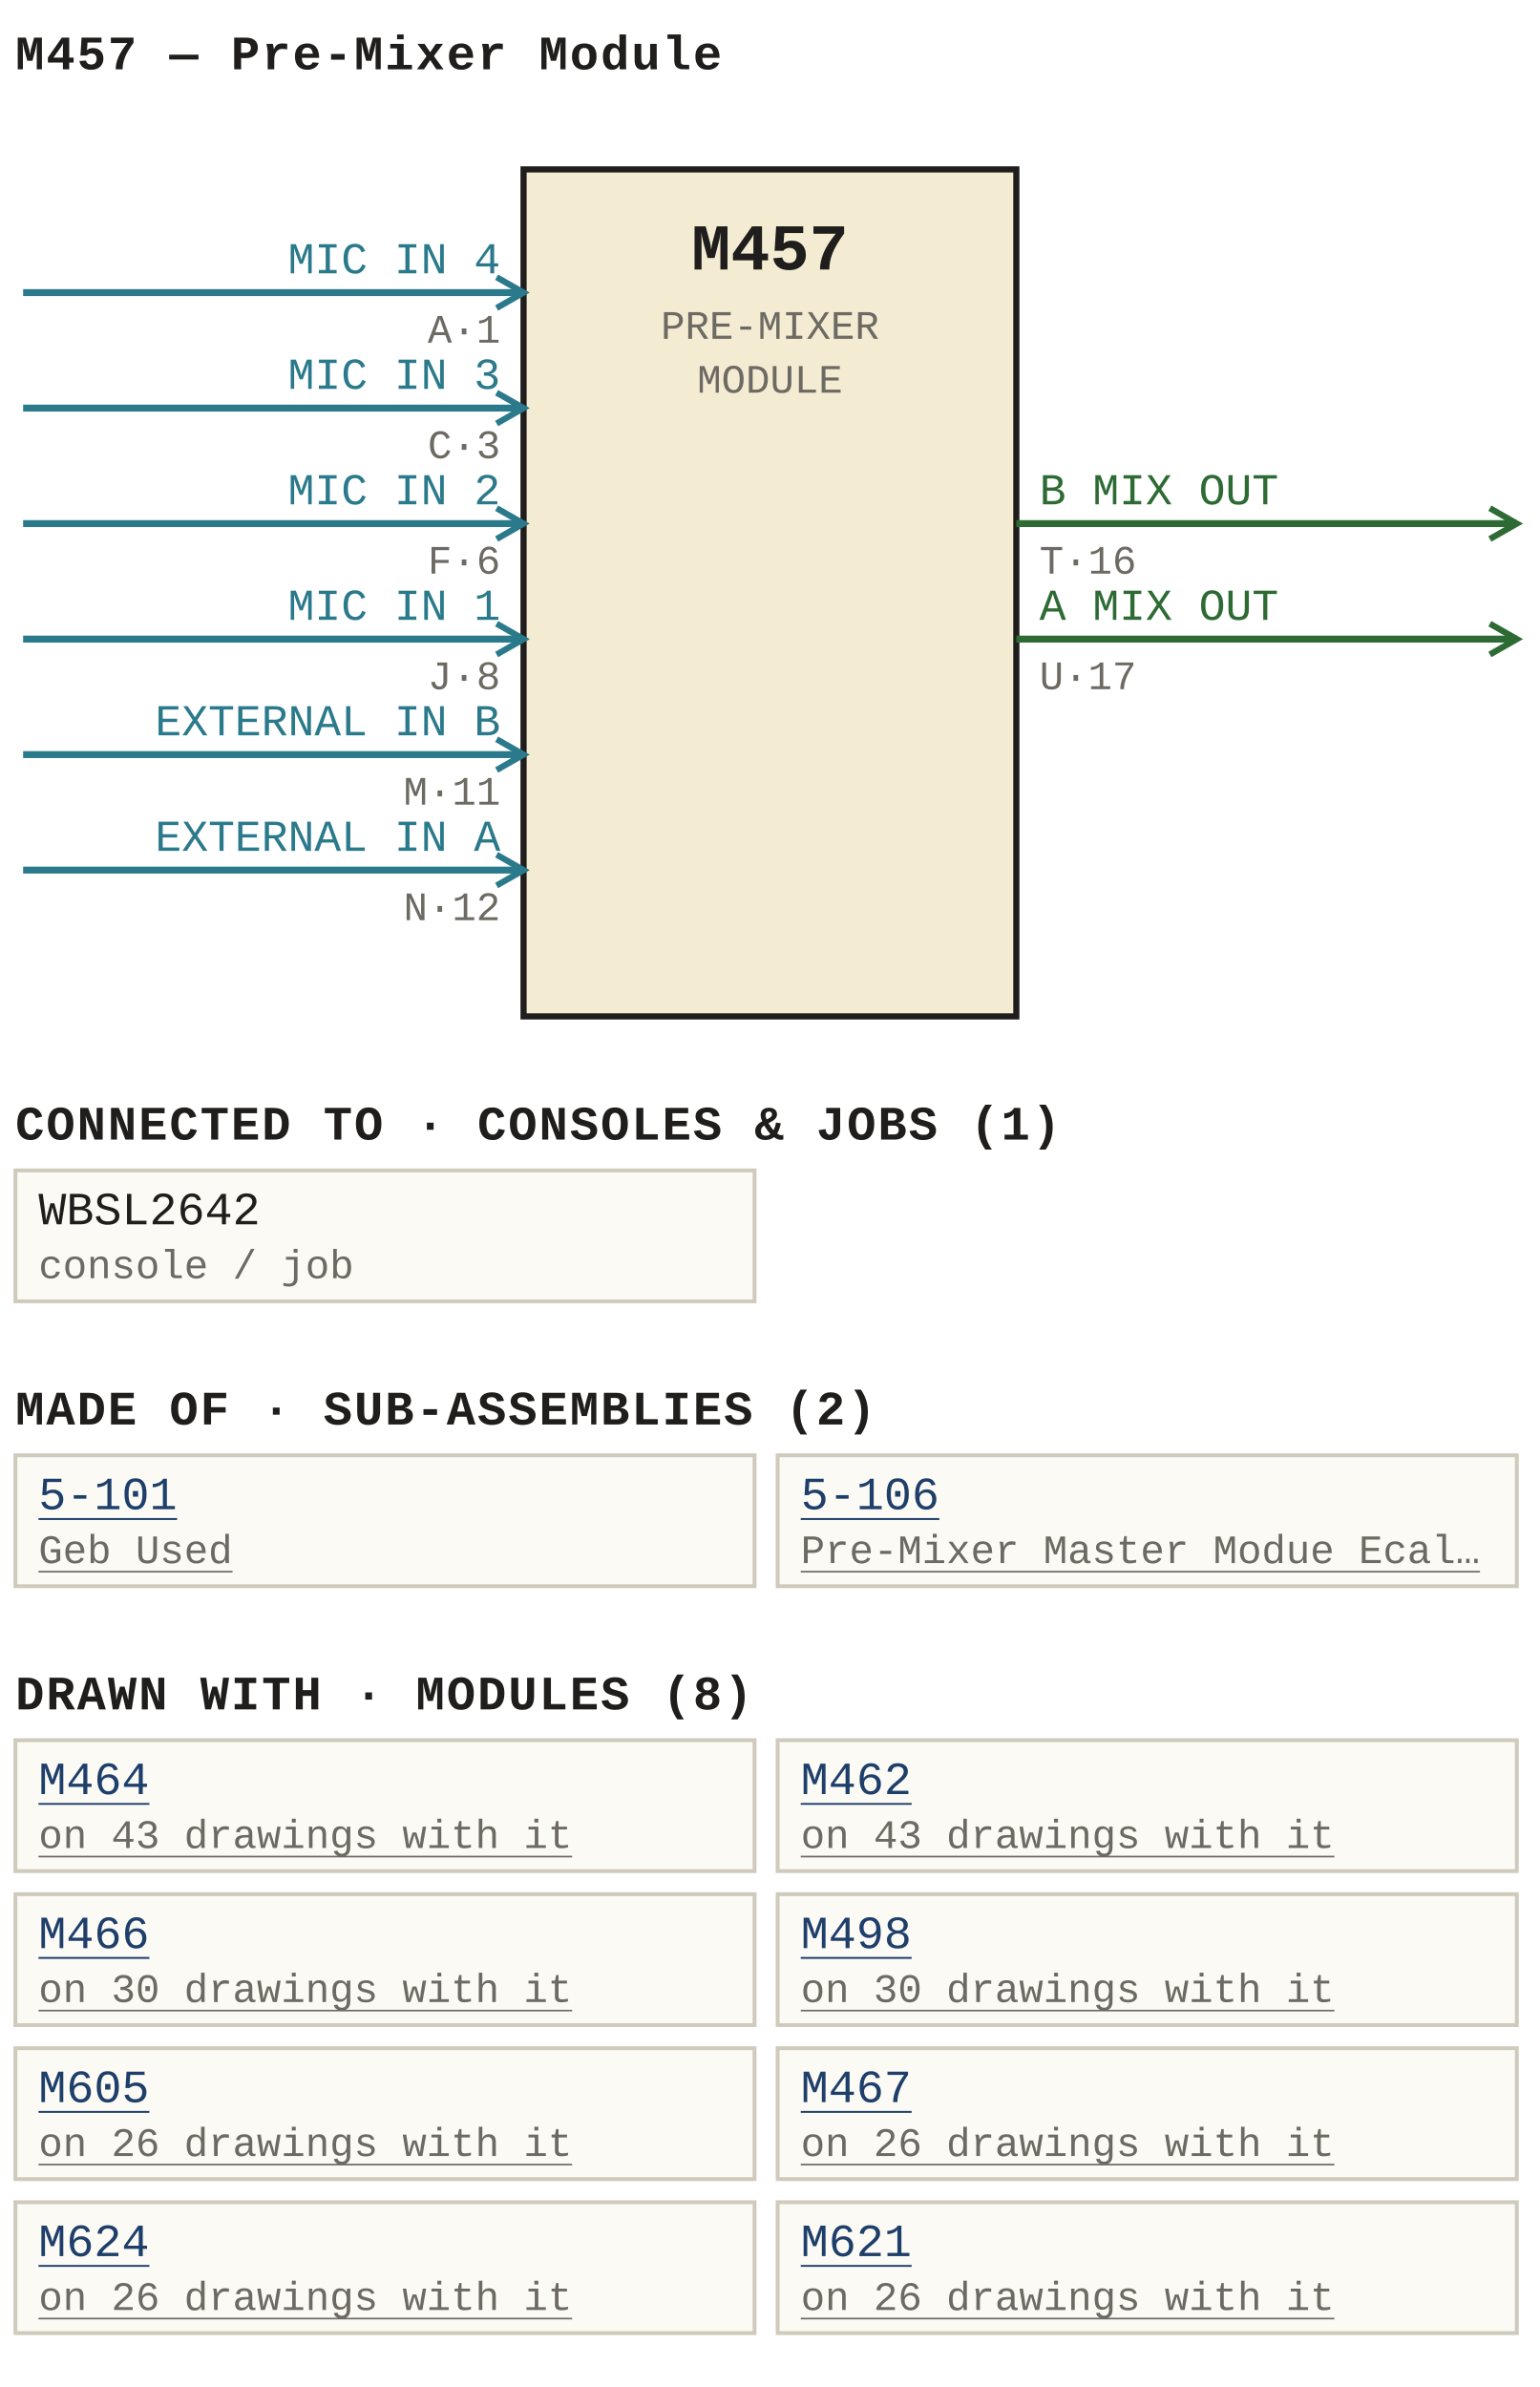
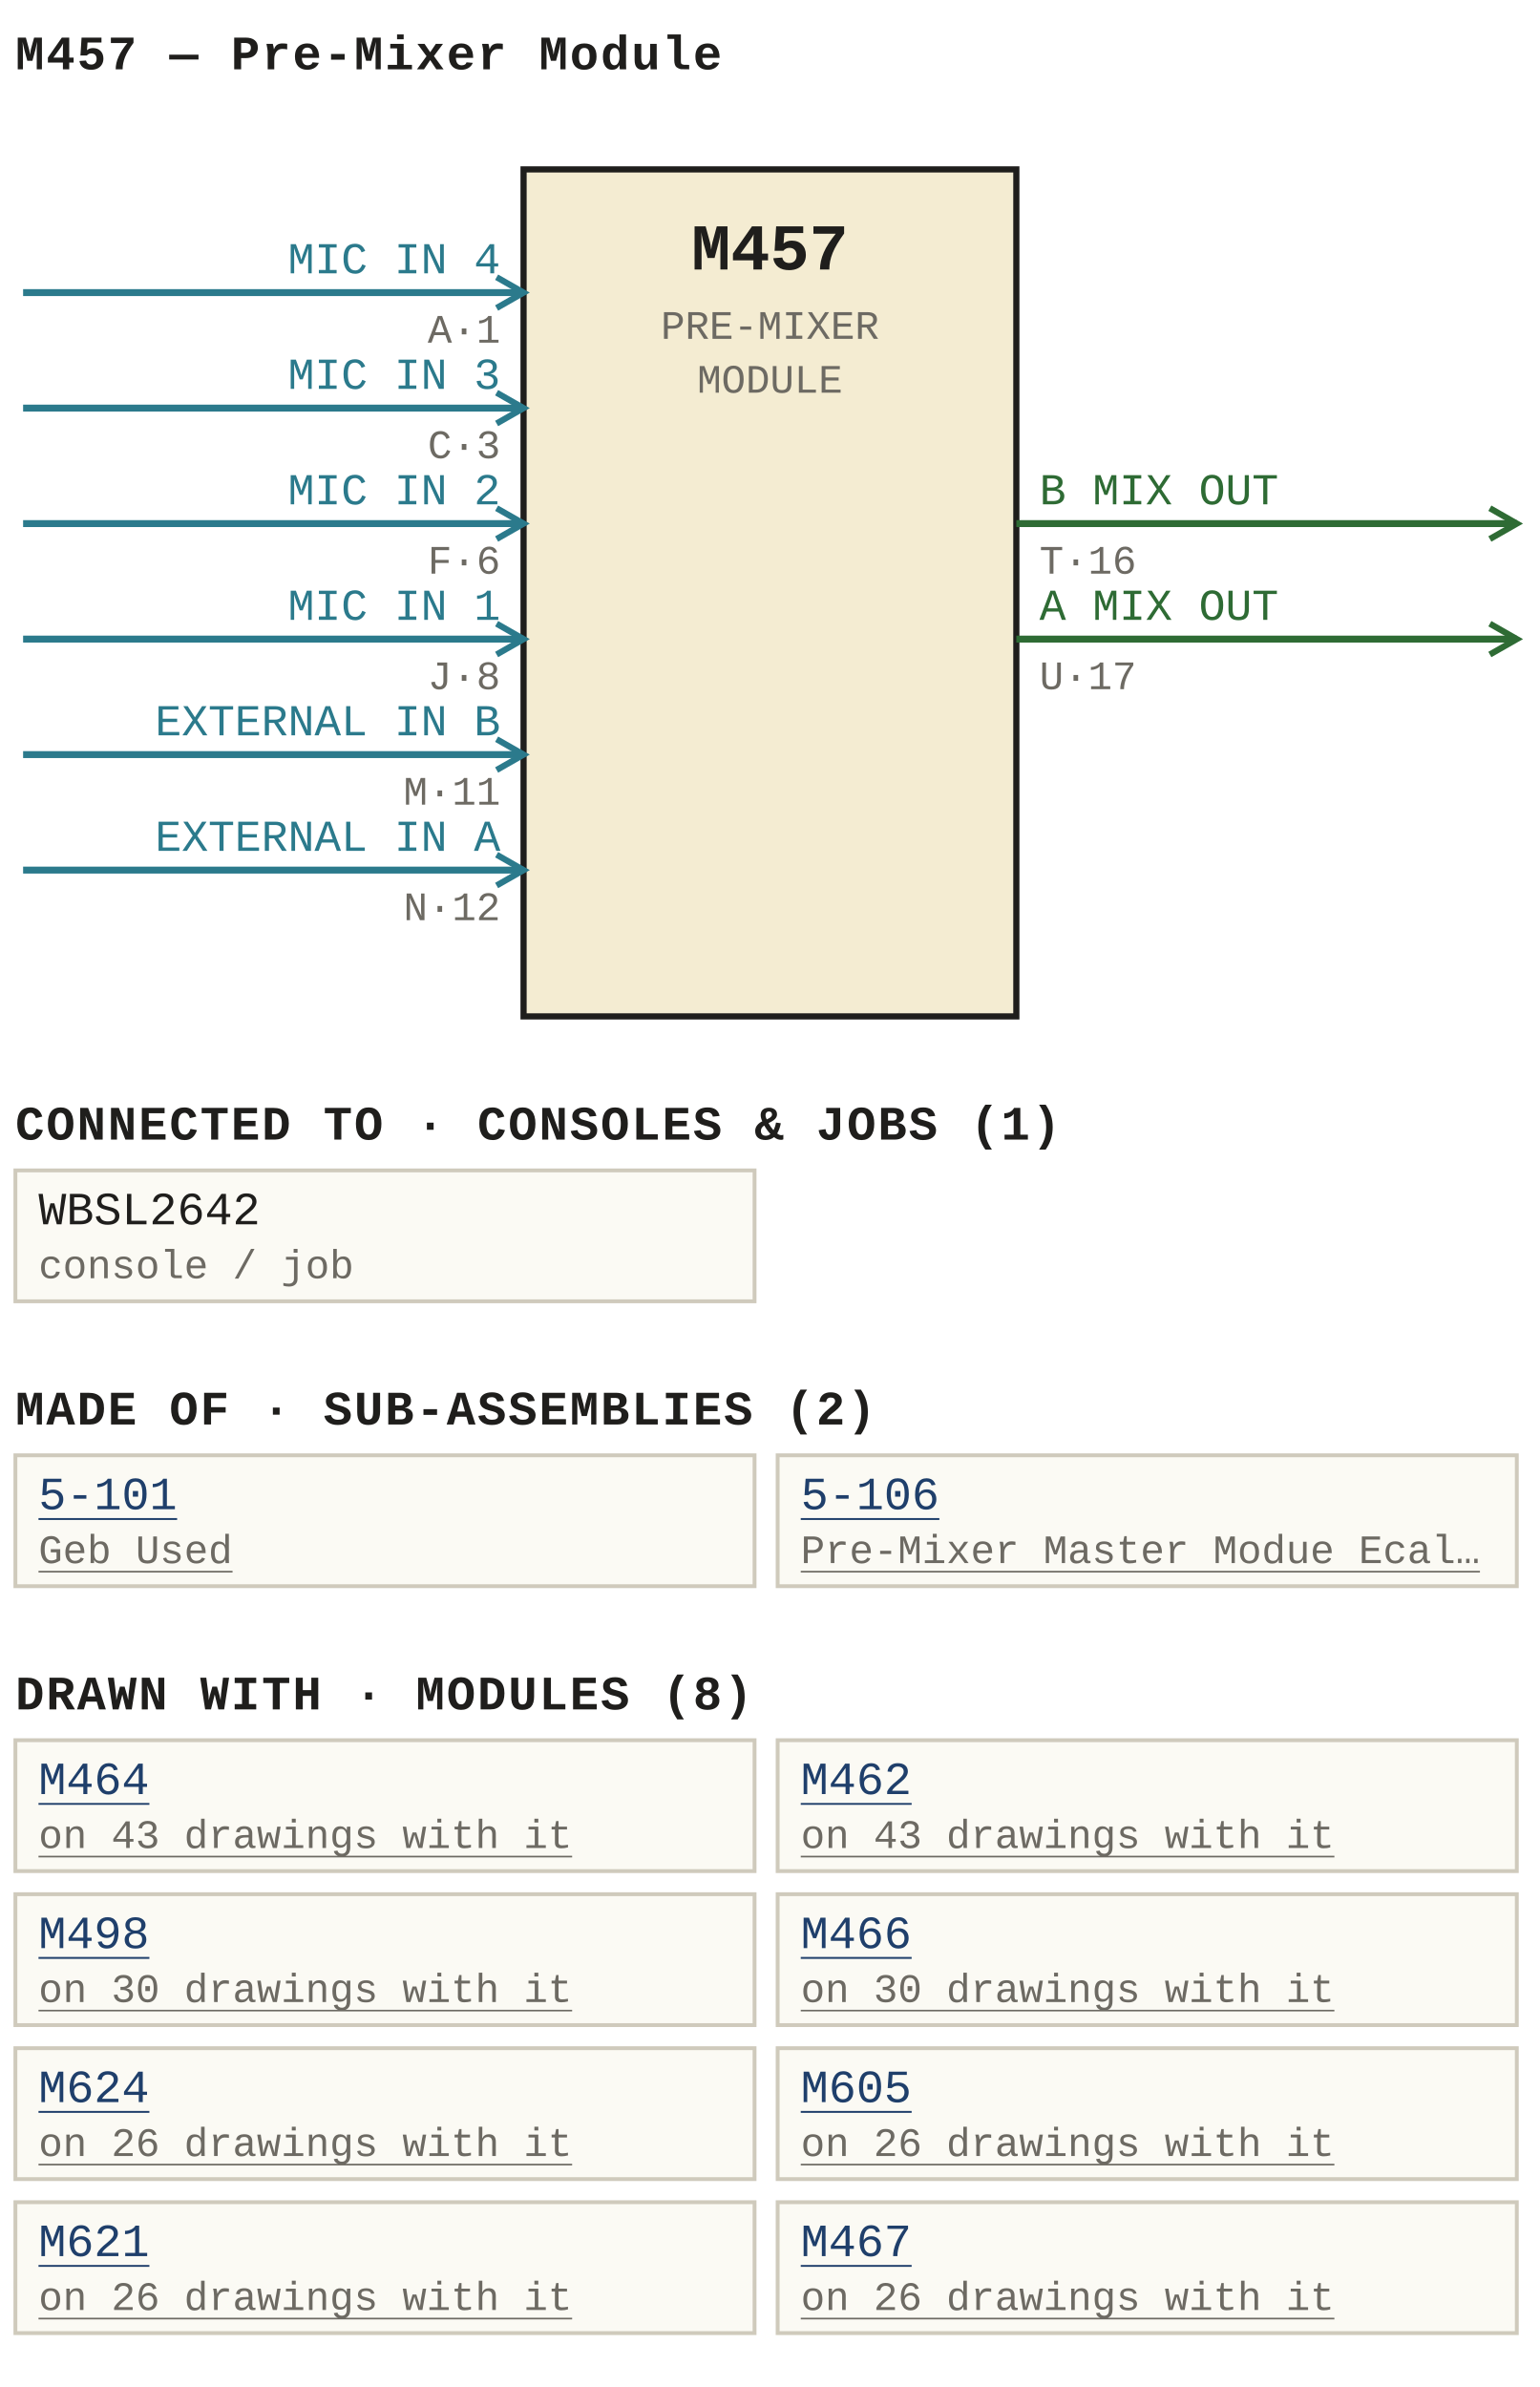
<svg xmlns="http://www.w3.org/2000/svg" class="wp" viewBox="0 0 400 620" width="400" height="620" role="img" aria-label="M457 connections" style="width:100%;max-width:500px;height:auto;background:#fbfaf4">
  <style>.wp text{font-family:"Courier Prime","Courier New",Courier,monospace;fill:#1f1e1c;font-size:12px} .wp .f{fill:#6d6a63;font-size:10.5px} .wp .h{font-size:12.5px;font-weight:700;letter-spacing:.04em} .wp .b{font-size:17px;font-weight:700} .wp a text{fill:#1f3f6b;text-decoration:underline} .wp a:hover rect{fill:#efe9d2}</style>
  <text x="4" y="18" class="h">M457 — Pre-Mixer Module</text>
  <rect x="136" y="44" width="128" height="220" fill="#f4ecd2" stroke="#1f1e1c" stroke-width="1.6" />
  <text x="200.0" y="70" class="b" text-anchor="middle">M457</text>
  <text x="200.0" y="88" class="f" text-anchor="middle">PRE-MIXER</text>
  <text x="200.0" y="102" class="f" text-anchor="middle">MODULE</text>
  <line x1="6" y1="76" x2="136" y2="76" stroke="#2b7a8c" stroke-width="1.8" />
  <path d="M129,72 L136,76 L129,80" fill="none" stroke="#2b7a8c" stroke-width="1.6" />
  <text x="130" y="71" text-anchor="end" style="font-size:11.5px;fill:#2b7a8c">MIC IN 4</text>
  <text x="130" y="89" text-anchor="end" class="f">A·1</text>
  <line x1="6" y1="106" x2="136" y2="106" stroke="#2b7a8c" stroke-width="1.8" />
  <path d="M129,102 L136,106 L129,110" fill="none" stroke="#2b7a8c" stroke-width="1.6" />
  <text x="130" y="101" text-anchor="end" style="font-size:11.5px;fill:#2b7a8c">MIC IN 3</text>
  <text x="130" y="119" text-anchor="end" class="f">C·3</text>
  <line x1="6" y1="136" x2="136" y2="136" stroke="#2b7a8c" stroke-width="1.8" />
  <path d="M129,132 L136,136 L129,140" fill="none" stroke="#2b7a8c" stroke-width="1.6" />
  <text x="130" y="131" text-anchor="end" style="font-size:11.5px;fill:#2b7a8c">MIC IN 2</text>
  <text x="130" y="149" text-anchor="end" class="f">F·6</text>
  <line x1="6" y1="166" x2="136" y2="166" stroke="#2b7a8c" stroke-width="1.8" />
  <path d="M129,162 L136,166 L129,170" fill="none" stroke="#2b7a8c" stroke-width="1.6" />
  <text x="130" y="161" text-anchor="end" style="font-size:11.5px;fill:#2b7a8c">MIC IN 1</text>
  <text x="130" y="179" text-anchor="end" class="f">J·8</text>
  <line x1="6" y1="196" x2="136" y2="196" stroke="#2b7a8c" stroke-width="1.8" />
  <path d="M129,192 L136,196 L129,200" fill="none" stroke="#2b7a8c" stroke-width="1.6" />
  <text x="130" y="191" text-anchor="end" style="font-size:11.5px;fill:#2b7a8c">EXTERNAL IN B</text>
  <text x="130" y="209" text-anchor="end" class="f">M·11</text>
  <line x1="6" y1="226" x2="136" y2="226" stroke="#2b7a8c" stroke-width="1.8" />
  <path d="M129,222 L136,226 L129,230" fill="none" stroke="#2b7a8c" stroke-width="1.6" />
  <text x="130" y="221" text-anchor="end" style="font-size:11.5px;fill:#2b7a8c">EXTERNAL IN A</text>
  <text x="130" y="239" text-anchor="end" class="f">N·12</text>
  <line x1="264" y1="136" x2="394" y2="136" stroke="#2e6b34" stroke-width="1.8" />
  <path d="M387,132 L394,136 L387,140" fill="none" stroke="#2e6b34" stroke-width="1.6" />
  <text x="270" y="131" text-anchor="start" style="font-size:11.5px;fill:#2e6b34">B MIX OUT</text>
  <text x="270" y="149" text-anchor="start" class="f">T·16</text>
  <line x1="264" y1="166" x2="394" y2="166" stroke="#2e6b34" stroke-width="1.8" />
  <path d="M387,162 L394,166 L387,170" fill="none" stroke="#2e6b34" stroke-width="1.6" />
  <text x="270" y="161" text-anchor="start" style="font-size:11.5px;fill:#2e6b34">A MIX OUT</text>
  <text x="270" y="179" text-anchor="start" class="f">U·17</text>
  <text x="4" y="296" class="h">CONNECTED TO · CONSOLES &amp; JOBS (1)</text>
  <rect x="4" y="304" width="192" height="34" fill="#fbfaf4" stroke="#cfcabc" />
  <text x="10" y="318">WBSL2642</text>
  <text x="10" y="332" class="f">console / job</text>
  <text x="4" y="370" class="h">MADE OF · SUB-ASSEMBLIES (2)</text>
  <a href="../../PAGES/Register-Sub-assemblies-n-nnn.html#5-101">
    <rect x="4" y="378" width="192" height="34" fill="#fbfaf4" stroke="#cfcabc" />
    <text x="10" y="392">5-101</text>
    <text x="10" y="406" class="f">Geb Used</text>
  </a>
  <a href="../../PAGES/Register-Sub-assemblies-n-nnn.html#5-106">
    <rect x="202" y="378" width="192" height="34" fill="#fbfaf4" stroke="#cfcabc" />
    <text x="208" y="392">5-106</text>
    <text x="208" y="406" class="f">Pre-Mixer Master Modue Ecal…</text>
  </a>
  <text x="4" y="444" class="h">DRAWN WITH · MODULES (8)</text>
  <a href="../../PAGES/M464.html">
    <rect x="4" y="452" width="192" height="34" fill="#fbfaf4" stroke="#cfcabc" />
    <text x="10" y="466">M464</text>
    <text x="10" y="480" class="f">on 43 drawings with it</text>
  </a>
  <a href="../../PAGES/M462.html">
    <rect x="202" y="452" width="192" height="34" fill="#fbfaf4" stroke="#cfcabc" />
    <text x="208" y="466">M462</text>
    <text x="208" y="480" class="f">on 43 drawings with it</text>
  </a>
-   <a href="../../PAGES/M466.html">
+   <a href="../../PAGES/M498.html">
    <rect x="4" y="492" width="192" height="34" fill="#fbfaf4" stroke="#cfcabc" />
-     <text x="10" y="506">M466</text>
+     <text x="10" y="506">M498</text>
    <text x="10" y="520" class="f">on 30 drawings with it</text>
  </a>
-   <a href="../../PAGES/M498.html">
+   <a href="../../PAGES/M466.html">
    <rect x="202" y="492" width="192" height="34" fill="#fbfaf4" stroke="#cfcabc" />
-     <text x="208" y="506">M498</text>
+     <text x="208" y="506">M466</text>
    <text x="208" y="520" class="f">on 30 drawings with it</text>
  </a>
-   <a href="../../PAGES/M605.html">
+   <a href="../../PAGES/M624.html">
    <rect x="4" y="532" width="192" height="34" fill="#fbfaf4" stroke="#cfcabc" />
-     <text x="10" y="546">M605</text>
+     <text x="10" y="546">M624</text>
    <text x="10" y="560" class="f">on 26 drawings with it</text>
  </a>
-   <a href="../../PAGES/M467.html">
+   <a href="../../PAGES/M605.html">
    <rect x="202" y="532" width="192" height="34" fill="#fbfaf4" stroke="#cfcabc" />
-     <text x="208" y="546">M467</text>
+     <text x="208" y="546">M605</text>
    <text x="208" y="560" class="f">on 26 drawings with it</text>
  </a>
-   <a href="../../PAGES/M624.html">
+   <a href="../../PAGES/M621.html">
    <rect x="4" y="572" width="192" height="34" fill="#fbfaf4" stroke="#cfcabc" />
-     <text x="10" y="586">M624</text>
+     <text x="10" y="586">M621</text>
    <text x="10" y="600" class="f">on 26 drawings with it</text>
  </a>
-   <a href="../../PAGES/M621.html">
+   <a href="../../PAGES/M467.html">
    <rect x="202" y="572" width="192" height="34" fill="#fbfaf4" stroke="#cfcabc" />
-     <text x="208" y="586">M621</text>
+     <text x="208" y="586">M467</text>
    <text x="208" y="600" class="f">on 26 drawings with it</text>
  </a>
</svg>
